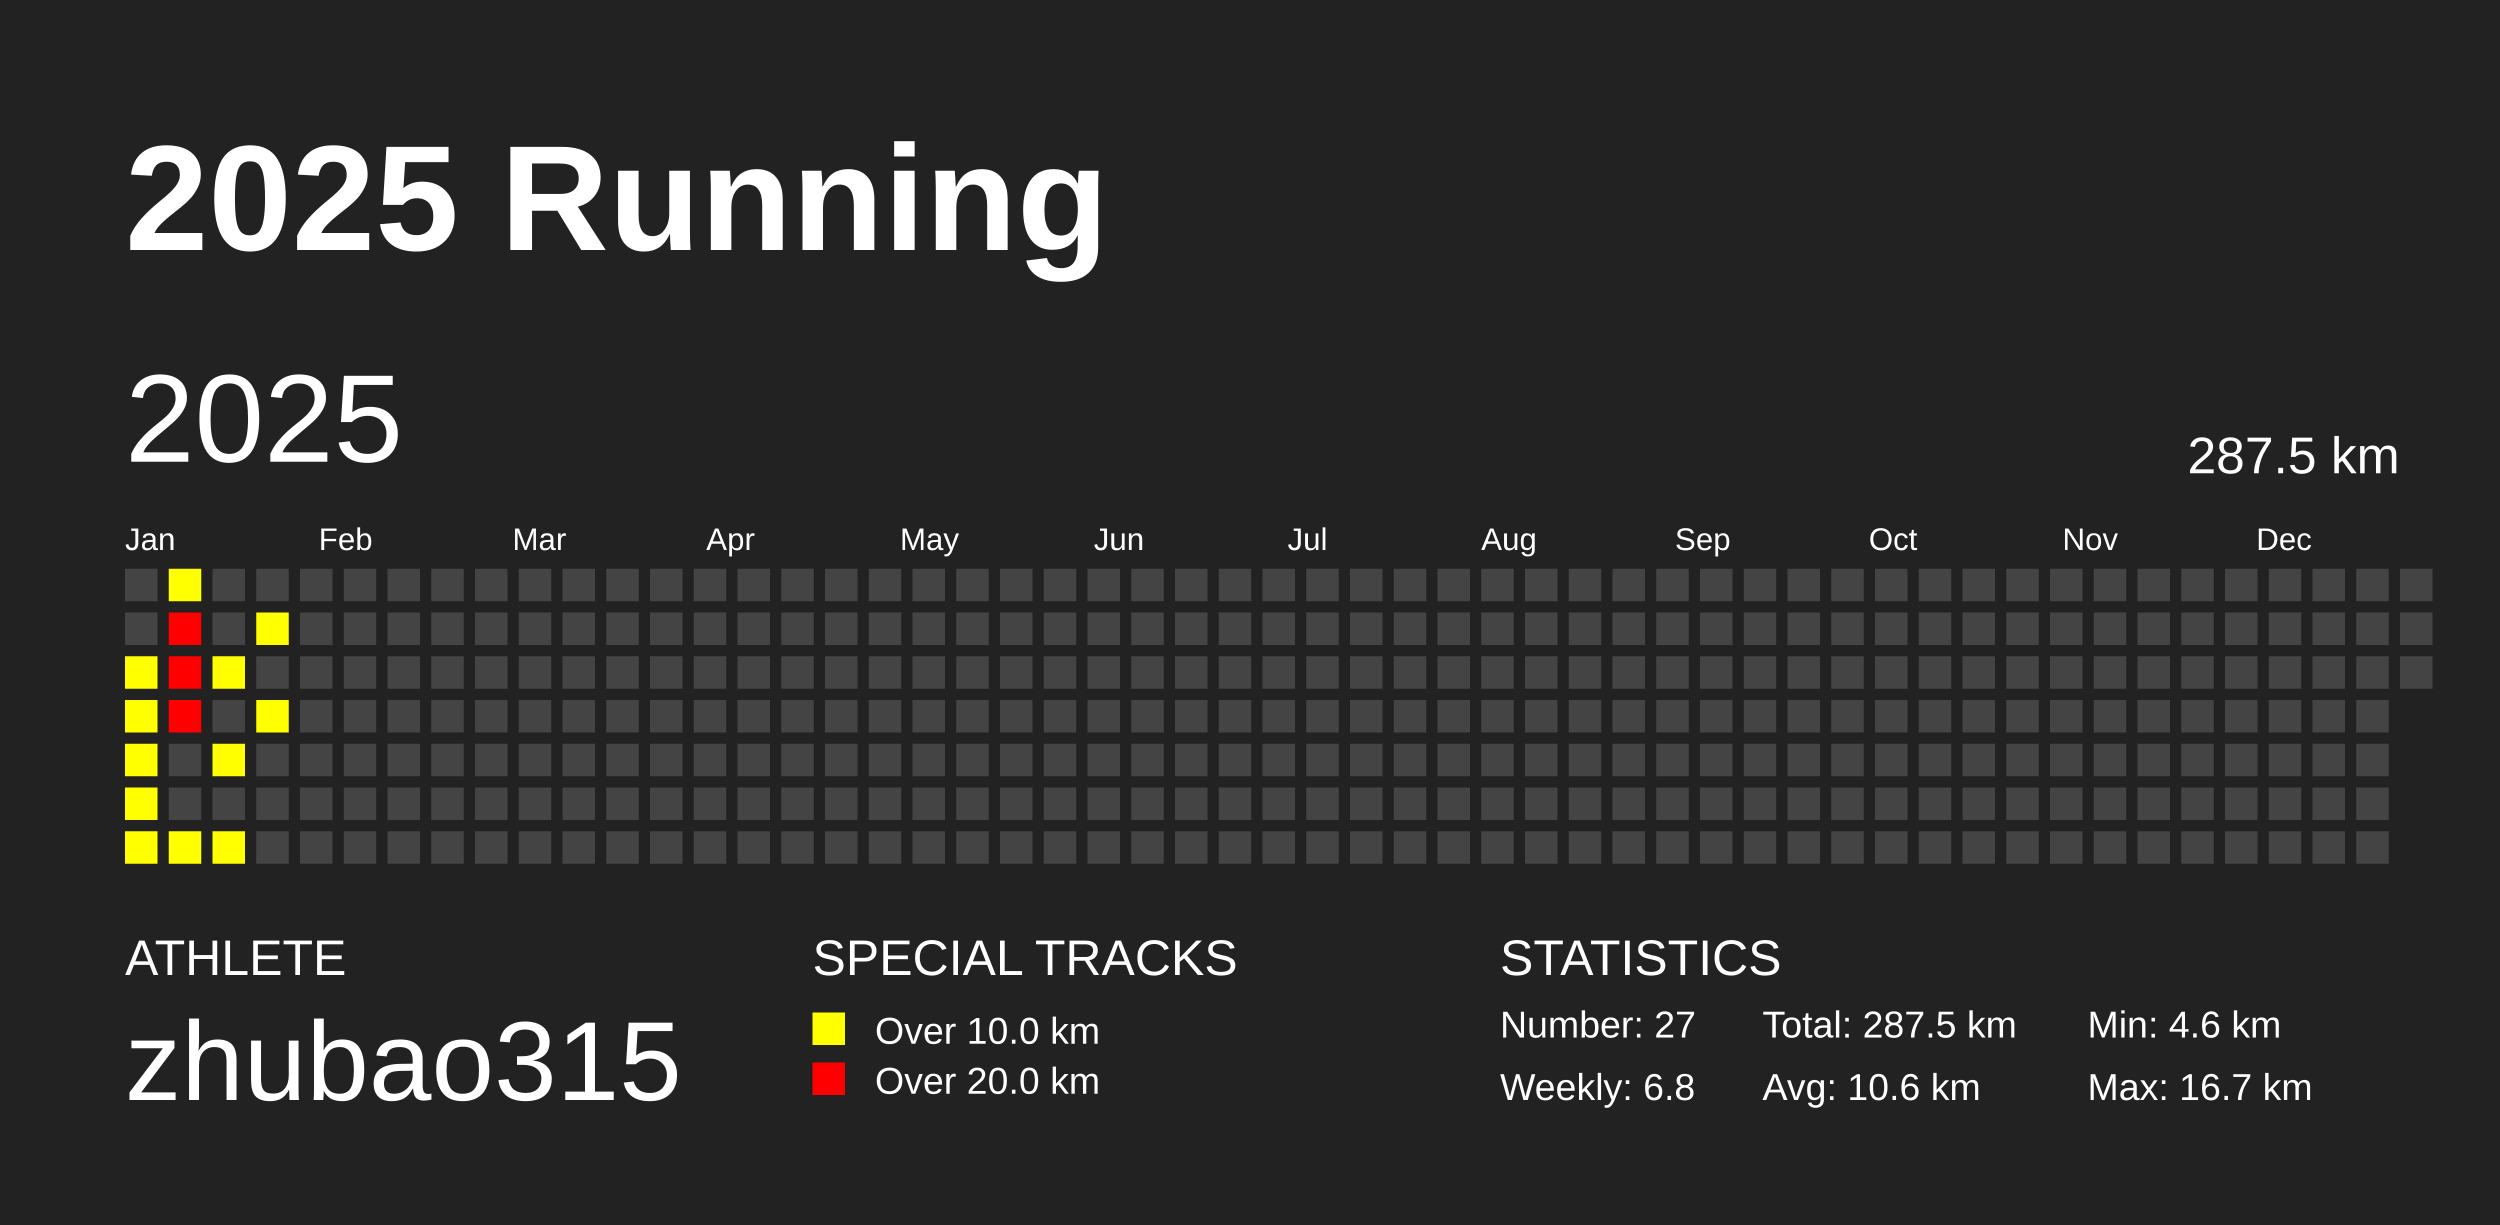
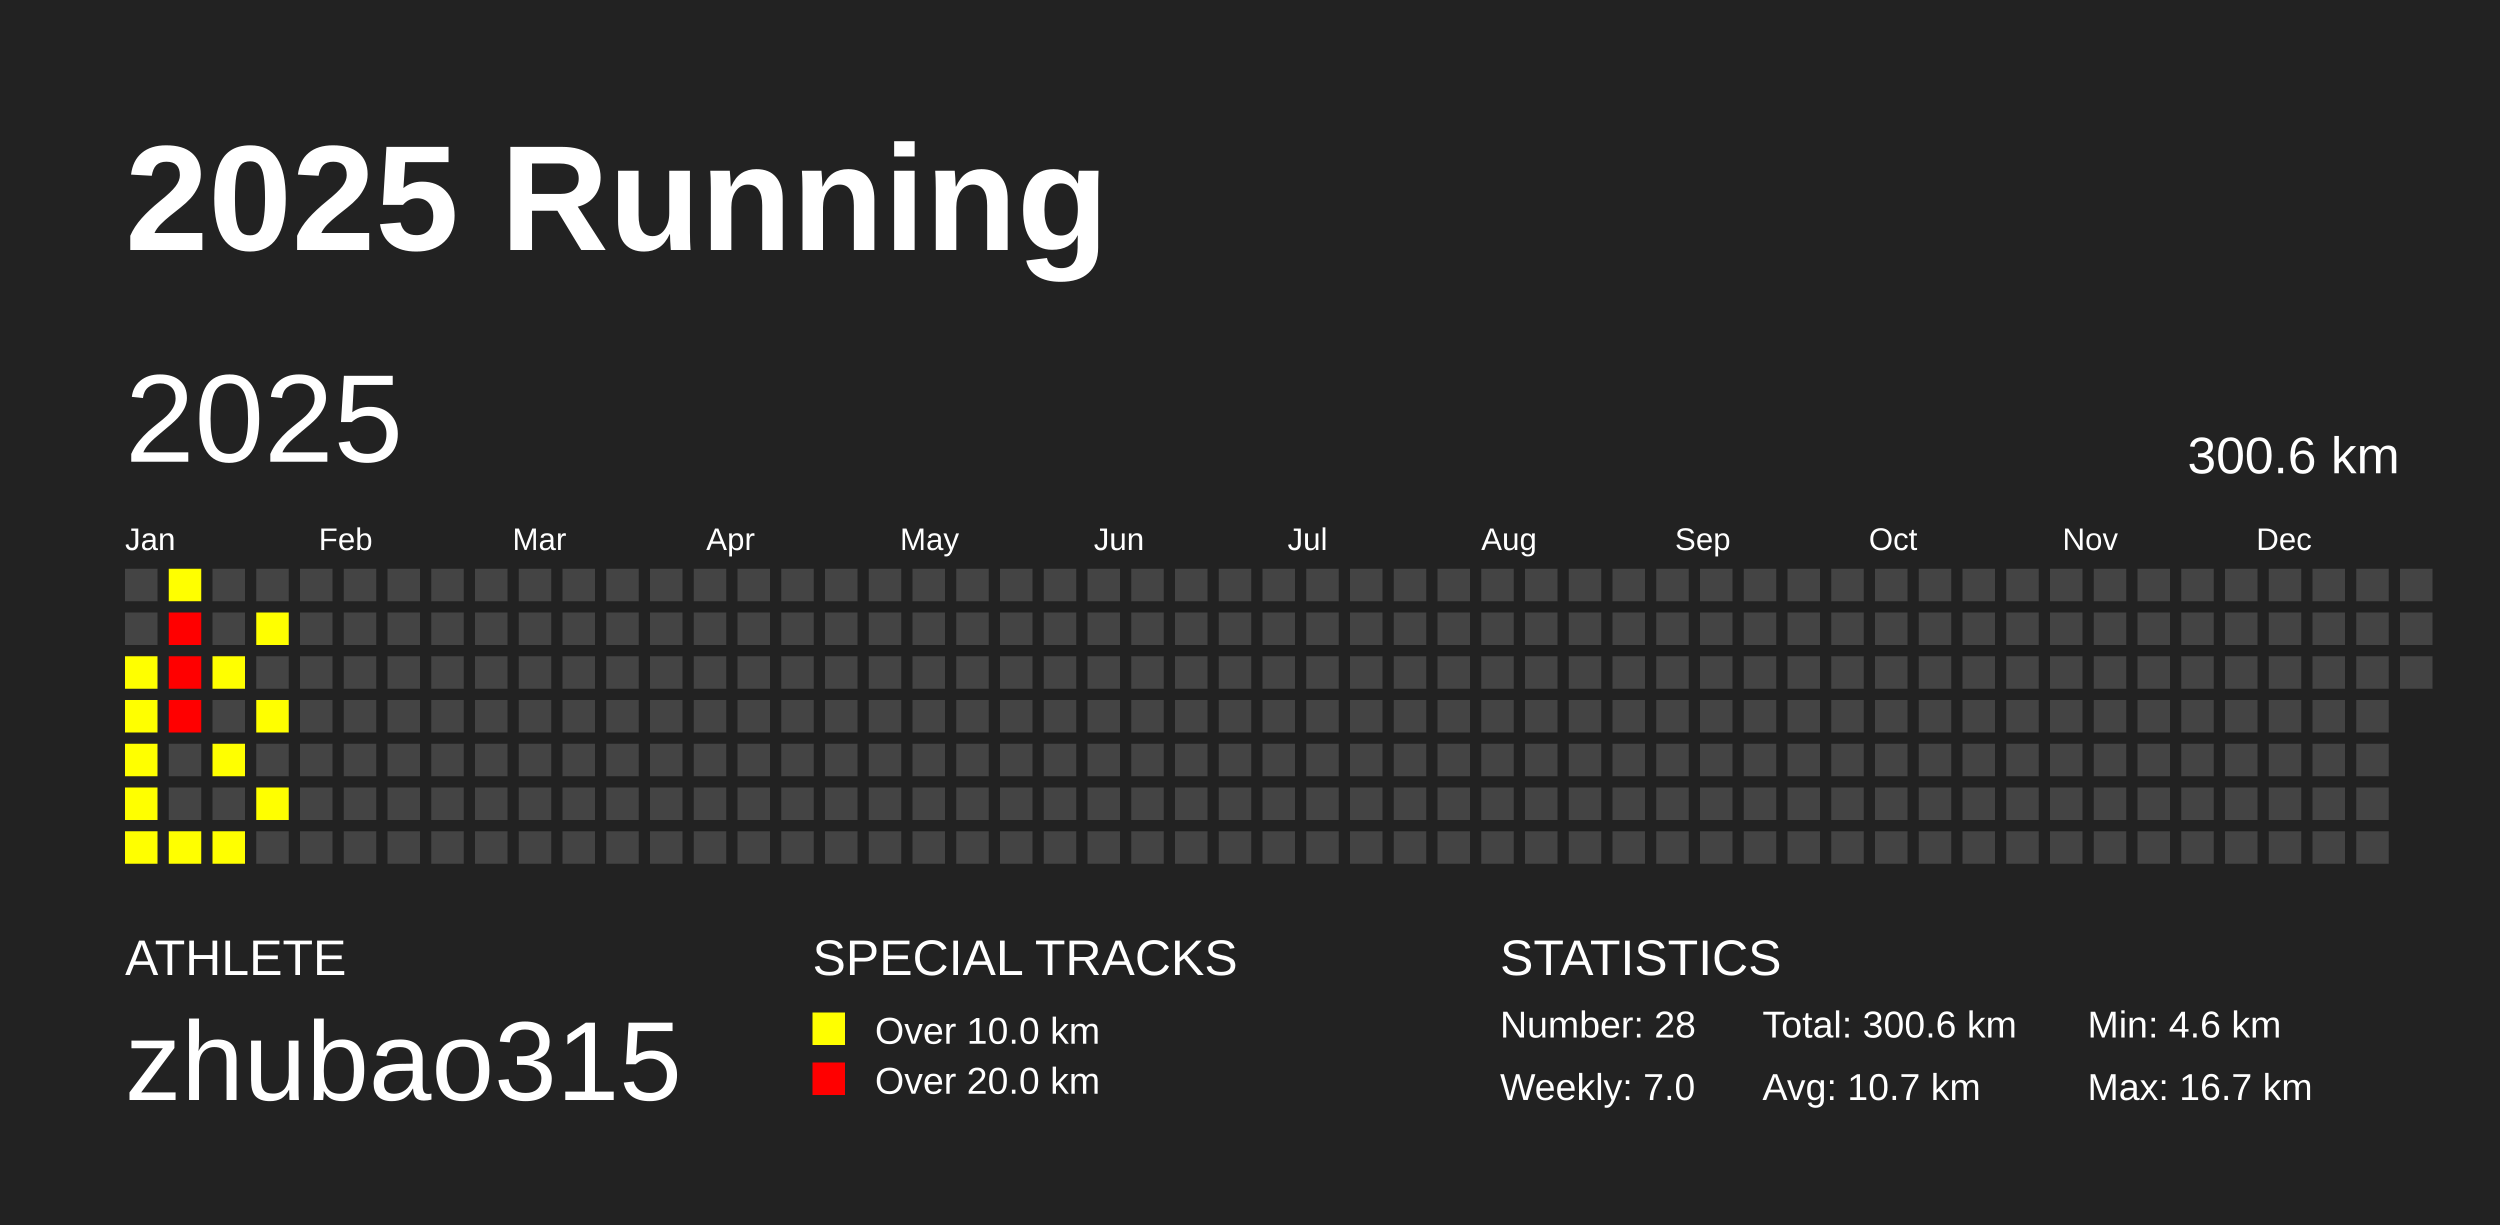
<svg xmlns="http://www.w3.org/2000/svg" baseProfile="full" height="98mm" version="1.1" viewBox="0,0,200,98" width="200mm">
  <defs />
  <rect fill="#222222" height="98" width="200" x="0" y="0" />
  <text fill="#FFFFFF" style="font-size:12px; font-family:Arial; font-weight:bold;" x="10" y="20">2025 Running</text>
  <text fill="#FFFFFF" style="font-size:4px; font-family:Arial" x="10" y="78">ATHLETE</text>
  <text fill="#FFFFFF" style="font-size:9px; font-family:Arial" x="10" y="88">zhubao315</text>
  <text fill="#FFFFFF" style="font-size:4px; font-family:Arial" x="65" y="78">SPECIAL TRACKS</text>
  <rect fill="yellow" height="2.6" width="2.6" x="65" y="81" />
  <text fill="#FFFFFF" style="font-size:3px; font-family:Arial" x="70" y="83.5">Over 10.0 km</text>
  <rect fill="red" height="2.6" width="2.6" x="65" y="85" />
  <text fill="#FFFFFF" style="font-size:3px; font-family:Arial" x="70" y="87.5">Over 20.0 km</text>
  <text fill="#FFFFFF" style="font-size:4px; font-family:Arial" x="120" y="78">STATISTICS</text>
-   <text fill="#FFFFFF" style="font-size:3px; font-family:Arial" x="120" y="83">Number: 27</text>
-   <text fill="#FFFFFF" style="font-size:3px; font-family:Arial" x="120" y="88">Weekly: 6.8</text>
-   <text fill="#FFFFFF" style="font-size:3px; font-family:Arial" x="141" y="83">Total: 287.5 km</text>
-   <text fill="#FFFFFF" style="font-size:3px; font-family:Arial" x="141" y="88">Avg: 10.6 km</text>
+   <text fill="#FFFFFF" style="font-size:3px; font-family:Arial" x="120" y="83">Number: 28</text>
+   <text fill="#FFFFFF" style="font-size:3px; font-family:Arial" x="120" y="88">Weekly: 7.0</text>
+   <text fill="#FFFFFF" style="font-size:3px; font-family:Arial" x="141" y="83">Total: 300.6 km</text>
+   <text fill="#FFFFFF" style="font-size:3px; font-family:Arial" x="141" y="88">Avg: 10.7 km</text>
  <text fill="#FFFFFF" style="font-size:3px; font-family:Arial" x="167" y="83">Min: 4.6 km</text>
  <text fill="#FFFFFF" style="font-size:3px; font-family:Arial" x="167" y="88">Max: 16.7 km</text>
  <text dominant-baseline="hanging" fill="#FFFFFF" style="font-size:10.0px; font-family:Arial;" x="10" y="30">2025</text>
-   <text dominant-baseline="hanging" fill="#FFFFFF" style="font-size:4.125px; font-family:Arial;" x="175" y="35">287.5 km</text>
+   <text dominant-baseline="hanging" fill="#FFFFFF" style="font-size:4.125px; font-family:Arial;" x="175" y="35">300.6 km</text>
  <text fill="#FFFFFF" style="font-size:2.5px; font-family:Arial" x="10.0" y="44">Jan</text>
  <text fill="#FFFFFF" style="font-size:2.5px; font-family:Arial" x="25.5" y="44">Feb</text>
  <text fill="#FFFFFF" style="font-size:2.5px; font-family:Arial" x="41.0" y="44">Mar</text>
  <text fill="#FFFFFF" style="font-size:2.5px; font-family:Arial" x="56.5" y="44">Apr</text>
  <text fill="#FFFFFF" style="font-size:2.5px; font-family:Arial" x="72.0" y="44">May</text>
  <text fill="#FFFFFF" style="font-size:2.5px; font-family:Arial" x="87.5" y="44">Jun</text>
  <text fill="#FFFFFF" style="font-size:2.5px; font-family:Arial" x="103.0" y="44">Jul</text>
  <text fill="#FFFFFF" style="font-size:2.5px; font-family:Arial" x="118.5" y="44">Aug</text>
  <text fill="#FFFFFF" style="font-size:2.5px; font-family:Arial" x="134.0" y="44">Sep</text>
  <text fill="#FFFFFF" style="font-size:2.5px; font-family:Arial" x="149.5" y="44">Oct</text>
  <text fill="#FFFFFF" style="font-size:2.5px; font-family:Arial" x="165.0" y="44">Nov</text>
  <text fill="#FFFFFF" style="font-size:2.5px; font-family:Arial" x="180.5" y="44">Dec</text>
  <rect fill="#444444" height="2.6" width="2.6" x="10.0" y="45.5" />
  <rect fill="#444444" height="2.6" width="2.6" x="10.0" y="49.0" />
  <rect fill="yellow" height="2.6" width="2.6" x="10.0" y="52.5" />
  <rect fill="yellow" height="2.6" width="2.6" x="10.0" y="56.0" />
  <rect fill="yellow" height="2.6" width="2.6" x="10.0" y="59.5" />
  <rect fill="yellow" height="2.6" width="2.6" x="10.0" y="63.0" />
  <rect fill="yellow" height="2.6" width="2.6" x="10.0" y="66.5" />
  <rect fill="yellow" height="2.6" width="2.6" x="13.5" y="45.5" />
  <rect fill="red" height="2.6" width="2.6" x="13.5" y="49.0" />
  <rect fill="red" height="2.6" width="2.6" x="13.5" y="52.5" />
  <rect fill="red" height="2.6" width="2.6" x="13.5" y="56.0" />
  <rect fill="#444444" height="2.6" width="2.6" x="13.5" y="59.5" />
  <rect fill="#444444" height="2.6" width="2.6" x="13.5" y="63.0" />
  <rect fill="yellow" height="2.6" width="2.6" x="13.5" y="66.5" />
  <rect fill="#444444" height="2.6" width="2.6" x="17.0" y="45.5" />
  <rect fill="#444444" height="2.6" width="2.6" x="17.0" y="49.0" />
  <rect fill="yellow" height="2.6" width="2.6" x="17.0" y="52.5" />
  <rect fill="#444444" height="2.6" width="2.6" x="17.0" y="56.0" />
  <rect fill="yellow" height="2.6" width="2.6" x="17.0" y="59.5" />
  <rect fill="#444444" height="2.6" width="2.6" x="17.0" y="63.0" />
  <rect fill="yellow" height="2.6" width="2.6" x="17.0" y="66.5" />
  <rect fill="#444444" height="2.6" width="2.6" x="20.5" y="45.5" />
  <rect fill="yellow" height="2.6" width="2.6" x="20.5" y="49.0" />
  <rect fill="#444444" height="2.6" width="2.6" x="20.5" y="52.5" />
  <rect fill="yellow" height="2.6" width="2.6" x="20.5" y="56.0" />
  <rect fill="#444444" height="2.6" width="2.6" x="20.5" y="59.5" />
-   <rect fill="#444444" height="2.6" width="2.6" x="20.5" y="63.0" />
+   <rect fill="yellow" height="2.6" width="2.6" x="20.5" y="63.0" />
  <rect fill="#444444" height="2.6" width="2.6" x="20.5" y="66.5" />
  <rect fill="#444444" height="2.6" width="2.6" x="24.0" y="45.5" />
  <rect fill="#444444" height="2.6" width="2.6" x="24.0" y="49.0" />
  <rect fill="#444444" height="2.6" width="2.6" x="24.0" y="52.5" />
  <rect fill="#444444" height="2.6" width="2.6" x="24.0" y="56.0" />
  <rect fill="#444444" height="2.6" width="2.6" x="24.0" y="59.5" />
  <rect fill="#444444" height="2.6" width="2.6" x="24.0" y="63.0" />
  <rect fill="#444444" height="2.6" width="2.6" x="24.0" y="66.5" />
  <rect fill="#444444" height="2.6" width="2.6" x="27.5" y="45.5" />
  <rect fill="#444444" height="2.6" width="2.6" x="27.5" y="49.0" />
  <rect fill="#444444" height="2.6" width="2.6" x="27.5" y="52.5" />
  <rect fill="#444444" height="2.6" width="2.6" x="27.5" y="56.0" />
  <rect fill="#444444" height="2.6" width="2.6" x="27.5" y="59.5" />
  <rect fill="#444444" height="2.6" width="2.6" x="27.5" y="63.0" />
  <rect fill="#444444" height="2.6" width="2.6" x="27.5" y="66.5" />
  <rect fill="#444444" height="2.6" width="2.6" x="31.0" y="45.5" />
  <rect fill="#444444" height="2.6" width="2.6" x="31.0" y="49.0" />
  <rect fill="#444444" height="2.6" width="2.6" x="31.0" y="52.5" />
  <rect fill="#444444" height="2.6" width="2.6" x="31.0" y="56.0" />
  <rect fill="#444444" height="2.6" width="2.6" x="31.0" y="59.5" />
  <rect fill="#444444" height="2.6" width="2.6" x="31.0" y="63.0" />
  <rect fill="#444444" height="2.6" width="2.6" x="31.0" y="66.5" />
  <rect fill="#444444" height="2.6" width="2.6" x="34.5" y="45.5" />
  <rect fill="#444444" height="2.6" width="2.6" x="34.5" y="49.0" />
  <rect fill="#444444" height="2.6" width="2.6" x="34.5" y="52.5" />
  <rect fill="#444444" height="2.6" width="2.6" x="34.5" y="56.0" />
  <rect fill="#444444" height="2.6" width="2.6" x="34.5" y="59.5" />
  <rect fill="#444444" height="2.6" width="2.6" x="34.5" y="63.0" />
  <rect fill="#444444" height="2.6" width="2.6" x="34.5" y="66.5" />
  <rect fill="#444444" height="2.6" width="2.6" x="38.0" y="45.5" />
  <rect fill="#444444" height="2.6" width="2.6" x="38.0" y="49.0" />
  <rect fill="#444444" height="2.6" width="2.6" x="38.0" y="52.5" />
  <rect fill="#444444" height="2.6" width="2.6" x="38.0" y="56.0" />
  <rect fill="#444444" height="2.6" width="2.6" x="38.0" y="59.5" />
  <rect fill="#444444" height="2.6" width="2.6" x="38.0" y="63.0" />
  <rect fill="#444444" height="2.6" width="2.6" x="38.0" y="66.5" />
  <rect fill="#444444" height="2.6" width="2.6" x="41.5" y="45.5" />
  <rect fill="#444444" height="2.6" width="2.6" x="41.5" y="49.0" />
  <rect fill="#444444" height="2.6" width="2.6" x="41.5" y="52.5" />
  <rect fill="#444444" height="2.6" width="2.6" x="41.5" y="56.0" />
  <rect fill="#444444" height="2.6" width="2.6" x="41.5" y="59.5" />
  <rect fill="#444444" height="2.6" width="2.6" x="41.5" y="63.0" />
  <rect fill="#444444" height="2.6" width="2.6" x="41.5" y="66.5" />
  <rect fill="#444444" height="2.6" width="2.6" x="45.0" y="45.5" />
  <rect fill="#444444" height="2.6" width="2.6" x="45.0" y="49.0" />
  <rect fill="#444444" height="2.6" width="2.6" x="45.0" y="52.5" />
  <rect fill="#444444" height="2.6" width="2.6" x="45.0" y="56.0" />
  <rect fill="#444444" height="2.6" width="2.6" x="45.0" y="59.5" />
  <rect fill="#444444" height="2.6" width="2.6" x="45.0" y="63.0" />
  <rect fill="#444444" height="2.6" width="2.6" x="45.0" y="66.5" />
  <rect fill="#444444" height="2.6" width="2.6" x="48.5" y="45.5" />
  <rect fill="#444444" height="2.6" width="2.6" x="48.5" y="49.0" />
  <rect fill="#444444" height="2.6" width="2.6" x="48.5" y="52.5" />
  <rect fill="#444444" height="2.6" width="2.6" x="48.5" y="56.0" />
  <rect fill="#444444" height="2.6" width="2.6" x="48.5" y="59.5" />
  <rect fill="#444444" height="2.6" width="2.6" x="48.5" y="63.0" />
  <rect fill="#444444" height="2.6" width="2.6" x="48.5" y="66.5" />
  <rect fill="#444444" height="2.6" width="2.6" x="52.0" y="45.5" />
  <rect fill="#444444" height="2.6" width="2.6" x="52.0" y="49.0" />
  <rect fill="#444444" height="2.6" width="2.6" x="52.0" y="52.5" />
  <rect fill="#444444" height="2.6" width="2.6" x="52.0" y="56.0" />
  <rect fill="#444444" height="2.6" width="2.6" x="52.0" y="59.5" />
  <rect fill="#444444" height="2.6" width="2.6" x="52.0" y="63.0" />
  <rect fill="#444444" height="2.6" width="2.6" x="52.0" y="66.5" />
  <rect fill="#444444" height="2.6" width="2.6" x="55.5" y="45.5" />
  <rect fill="#444444" height="2.6" width="2.6" x="55.5" y="49.0" />
  <rect fill="#444444" height="2.6" width="2.6" x="55.5" y="52.5" />
  <rect fill="#444444" height="2.6" width="2.6" x="55.5" y="56.0" />
  <rect fill="#444444" height="2.6" width="2.6" x="55.5" y="59.5" />
  <rect fill="#444444" height="2.6" width="2.6" x="55.5" y="63.0" />
  <rect fill="#444444" height="2.6" width="2.6" x="55.5" y="66.5" />
  <rect fill="#444444" height="2.6" width="2.6" x="59.0" y="45.5" />
  <rect fill="#444444" height="2.6" width="2.6" x="59.0" y="49.0" />
  <rect fill="#444444" height="2.6" width="2.6" x="59.0" y="52.5" />
  <rect fill="#444444" height="2.6" width="2.6" x="59.0" y="56.0" />
  <rect fill="#444444" height="2.6" width="2.6" x="59.0" y="59.5" />
  <rect fill="#444444" height="2.6" width="2.6" x="59.0" y="63.0" />
  <rect fill="#444444" height="2.6" width="2.6" x="59.0" y="66.5" />
  <rect fill="#444444" height="2.6" width="2.6" x="62.5" y="45.5" />
  <rect fill="#444444" height="2.6" width="2.6" x="62.5" y="49.0" />
  <rect fill="#444444" height="2.6" width="2.6" x="62.5" y="52.5" />
  <rect fill="#444444" height="2.6" width="2.6" x="62.5" y="56.0" />
  <rect fill="#444444" height="2.6" width="2.6" x="62.5" y="59.5" />
  <rect fill="#444444" height="2.6" width="2.6" x="62.5" y="63.0" />
  <rect fill="#444444" height="2.6" width="2.6" x="62.5" y="66.5" />
  <rect fill="#444444" height="2.6" width="2.6" x="66.0" y="45.5" />
  <rect fill="#444444" height="2.6" width="2.6" x="66.0" y="49.0" />
  <rect fill="#444444" height="2.6" width="2.6" x="66.0" y="52.5" />
  <rect fill="#444444" height="2.6" width="2.6" x="66.0" y="56.0" />
  <rect fill="#444444" height="2.6" width="2.6" x="66.0" y="59.5" />
  <rect fill="#444444" height="2.6" width="2.6" x="66.0" y="63.0" />
  <rect fill="#444444" height="2.6" width="2.6" x="66.0" y="66.5" />
  <rect fill="#444444" height="2.6" width="2.6" x="69.5" y="45.5" />
  <rect fill="#444444" height="2.6" width="2.6" x="69.5" y="49.0" />
  <rect fill="#444444" height="2.6" width="2.6" x="69.5" y="52.5" />
  <rect fill="#444444" height="2.6" width="2.6" x="69.5" y="56.0" />
  <rect fill="#444444" height="2.6" width="2.6" x="69.5" y="59.5" />
  <rect fill="#444444" height="2.6" width="2.6" x="69.5" y="63.0" />
  <rect fill="#444444" height="2.6" width="2.6" x="69.5" y="66.5" />
  <rect fill="#444444" height="2.6" width="2.6" x="73.0" y="45.5" />
  <rect fill="#444444" height="2.6" width="2.6" x="73.0" y="49.0" />
  <rect fill="#444444" height="2.6" width="2.6" x="73.0" y="52.5" />
  <rect fill="#444444" height="2.6" width="2.6" x="73.0" y="56.0" />
  <rect fill="#444444" height="2.6" width="2.6" x="73.0" y="59.5" />
  <rect fill="#444444" height="2.6" width="2.6" x="73.0" y="63.0" />
  <rect fill="#444444" height="2.6" width="2.6" x="73.0" y="66.5" />
  <rect fill="#444444" height="2.6" width="2.6" x="76.5" y="45.5" />
  <rect fill="#444444" height="2.6" width="2.6" x="76.5" y="49.0" />
  <rect fill="#444444" height="2.6" width="2.6" x="76.5" y="52.5" />
  <rect fill="#444444" height="2.6" width="2.6" x="76.5" y="56.0" />
  <rect fill="#444444" height="2.6" width="2.6" x="76.5" y="59.5" />
  <rect fill="#444444" height="2.6" width="2.6" x="76.5" y="63.0" />
  <rect fill="#444444" height="2.6" width="2.6" x="76.5" y="66.5" />
  <rect fill="#444444" height="2.6" width="2.6" x="80.0" y="45.5" />
  <rect fill="#444444" height="2.6" width="2.6" x="80.0" y="49.0" />
  <rect fill="#444444" height="2.6" width="2.6" x="80.0" y="52.5" />
  <rect fill="#444444" height="2.6" width="2.6" x="80.0" y="56.0" />
  <rect fill="#444444" height="2.6" width="2.6" x="80.0" y="59.5" />
  <rect fill="#444444" height="2.6" width="2.6" x="80.0" y="63.0" />
  <rect fill="#444444" height="2.6" width="2.6" x="80.0" y="66.5" />
  <rect fill="#444444" height="2.6" width="2.6" x="83.5" y="45.5" />
  <rect fill="#444444" height="2.6" width="2.6" x="83.5" y="49.0" />
  <rect fill="#444444" height="2.6" width="2.6" x="83.5" y="52.5" />
  <rect fill="#444444" height="2.6" width="2.6" x="83.5" y="56.0" />
  <rect fill="#444444" height="2.6" width="2.6" x="83.5" y="59.5" />
  <rect fill="#444444" height="2.6" width="2.6" x="83.5" y="63.0" />
  <rect fill="#444444" height="2.6" width="2.6" x="83.5" y="66.5" />
  <rect fill="#444444" height="2.6" width="2.6" x="87.0" y="45.5" />
  <rect fill="#444444" height="2.6" width="2.6" x="87.0" y="49.0" />
  <rect fill="#444444" height="2.6" width="2.6" x="87.0" y="52.5" />
  <rect fill="#444444" height="2.6" width="2.6" x="87.0" y="56.0" />
  <rect fill="#444444" height="2.6" width="2.6" x="87.0" y="59.5" />
  <rect fill="#444444" height="2.6" width="2.6" x="87.0" y="63.0" />
  <rect fill="#444444" height="2.6" width="2.6" x="87.0" y="66.5" />
  <rect fill="#444444" height="2.6" width="2.6" x="90.5" y="45.5" />
  <rect fill="#444444" height="2.6" width="2.6" x="90.5" y="49.0" />
  <rect fill="#444444" height="2.6" width="2.6" x="90.5" y="52.5" />
  <rect fill="#444444" height="2.6" width="2.6" x="90.5" y="56.0" />
  <rect fill="#444444" height="2.6" width="2.6" x="90.5" y="59.5" />
  <rect fill="#444444" height="2.6" width="2.6" x="90.5" y="63.0" />
  <rect fill="#444444" height="2.6" width="2.6" x="90.5" y="66.5" />
  <rect fill="#444444" height="2.6" width="2.6" x="94.0" y="45.5" />
  <rect fill="#444444" height="2.6" width="2.6" x="94.0" y="49.0" />
  <rect fill="#444444" height="2.6" width="2.6" x="94.0" y="52.5" />
  <rect fill="#444444" height="2.6" width="2.6" x="94.0" y="56.0" />
  <rect fill="#444444" height="2.6" width="2.6" x="94.0" y="59.5" />
  <rect fill="#444444" height="2.6" width="2.6" x="94.0" y="63.0" />
  <rect fill="#444444" height="2.6" width="2.6" x="94.0" y="66.5" />
  <rect fill="#444444" height="2.6" width="2.6" x="97.5" y="45.5" />
  <rect fill="#444444" height="2.6" width="2.6" x="97.5" y="49.0" />
  <rect fill="#444444" height="2.6" width="2.6" x="97.5" y="52.5" />
  <rect fill="#444444" height="2.6" width="2.6" x="97.5" y="56.0" />
  <rect fill="#444444" height="2.6" width="2.6" x="97.5" y="59.5" />
  <rect fill="#444444" height="2.6" width="2.6" x="97.5" y="63.0" />
  <rect fill="#444444" height="2.6" width="2.6" x="97.5" y="66.5" />
  <rect fill="#444444" height="2.6" width="2.6" x="101.0" y="45.5" />
  <rect fill="#444444" height="2.6" width="2.6" x="101.0" y="49.0" />
  <rect fill="#444444" height="2.6" width="2.6" x="101.0" y="52.5" />
  <rect fill="#444444" height="2.6" width="2.6" x="101.0" y="56.0" />
  <rect fill="#444444" height="2.6" width="2.6" x="101.0" y="59.5" />
  <rect fill="#444444" height="2.6" width="2.6" x="101.0" y="63.0" />
  <rect fill="#444444" height="2.6" width="2.6" x="101.0" y="66.5" />
  <rect fill="#444444" height="2.6" width="2.6" x="104.5" y="45.5" />
  <rect fill="#444444" height="2.6" width="2.6" x="104.5" y="49.0" />
  <rect fill="#444444" height="2.6" width="2.6" x="104.5" y="52.5" />
  <rect fill="#444444" height="2.6" width="2.6" x="104.5" y="56.0" />
  <rect fill="#444444" height="2.6" width="2.6" x="104.5" y="59.5" />
  <rect fill="#444444" height="2.6" width="2.6" x="104.5" y="63.0" />
  <rect fill="#444444" height="2.6" width="2.6" x="104.5" y="66.5" />
  <rect fill="#444444" height="2.6" width="2.6" x="108.0" y="45.5" />
  <rect fill="#444444" height="2.6" width="2.6" x="108.0" y="49.0" />
  <rect fill="#444444" height="2.6" width="2.6" x="108.0" y="52.5" />
  <rect fill="#444444" height="2.6" width="2.6" x="108.0" y="56.0" />
  <rect fill="#444444" height="2.6" width="2.6" x="108.0" y="59.5" />
  <rect fill="#444444" height="2.6" width="2.6" x="108.0" y="63.0" />
  <rect fill="#444444" height="2.6" width="2.6" x="108.0" y="66.5" />
  <rect fill="#444444" height="2.6" width="2.6" x="111.5" y="45.5" />
  <rect fill="#444444" height="2.6" width="2.6" x="111.5" y="49.0" />
  <rect fill="#444444" height="2.6" width="2.6" x="111.5" y="52.5" />
  <rect fill="#444444" height="2.6" width="2.6" x="111.5" y="56.0" />
  <rect fill="#444444" height="2.6" width="2.6" x="111.5" y="59.5" />
  <rect fill="#444444" height="2.6" width="2.6" x="111.5" y="63.0" />
  <rect fill="#444444" height="2.6" width="2.6" x="111.5" y="66.5" />
  <rect fill="#444444" height="2.6" width="2.6" x="115.0" y="45.5" />
  <rect fill="#444444" height="2.6" width="2.6" x="115.0" y="49.0" />
  <rect fill="#444444" height="2.6" width="2.6" x="115.0" y="52.5" />
  <rect fill="#444444" height="2.6" width="2.6" x="115.0" y="56.0" />
  <rect fill="#444444" height="2.6" width="2.6" x="115.0" y="59.5" />
  <rect fill="#444444" height="2.6" width="2.6" x="115.0" y="63.0" />
  <rect fill="#444444" height="2.6" width="2.6" x="115.0" y="66.5" />
  <rect fill="#444444" height="2.6" width="2.6" x="118.5" y="45.5" />
  <rect fill="#444444" height="2.6" width="2.6" x="118.5" y="49.0" />
  <rect fill="#444444" height="2.6" width="2.6" x="118.5" y="52.5" />
  <rect fill="#444444" height="2.6" width="2.6" x="118.5" y="56.0" />
  <rect fill="#444444" height="2.6" width="2.6" x="118.5" y="59.5" />
  <rect fill="#444444" height="2.6" width="2.6" x="118.5" y="63.0" />
  <rect fill="#444444" height="2.6" width="2.6" x="118.5" y="66.5" />
  <rect fill="#444444" height="2.6" width="2.6" x="122.0" y="45.5" />
  <rect fill="#444444" height="2.6" width="2.6" x="122.0" y="49.0" />
  <rect fill="#444444" height="2.6" width="2.6" x="122.0" y="52.5" />
  <rect fill="#444444" height="2.6" width="2.6" x="122.0" y="56.0" />
  <rect fill="#444444" height="2.6" width="2.6" x="122.0" y="59.5" />
  <rect fill="#444444" height="2.6" width="2.6" x="122.0" y="63.0" />
  <rect fill="#444444" height="2.6" width="2.6" x="122.0" y="66.5" />
  <rect fill="#444444" height="2.6" width="2.6" x="125.5" y="45.5" />
  <rect fill="#444444" height="2.6" width="2.6" x="125.5" y="49.0" />
  <rect fill="#444444" height="2.6" width="2.6" x="125.5" y="52.5" />
  <rect fill="#444444" height="2.6" width="2.6" x="125.5" y="56.0" />
  <rect fill="#444444" height="2.6" width="2.6" x="125.5" y="59.5" />
  <rect fill="#444444" height="2.6" width="2.6" x="125.5" y="63.0" />
  <rect fill="#444444" height="2.6" width="2.6" x="125.5" y="66.5" />
  <rect fill="#444444" height="2.6" width="2.6" x="129.0" y="45.5" />
  <rect fill="#444444" height="2.6" width="2.6" x="129.0" y="49.0" />
  <rect fill="#444444" height="2.6" width="2.6" x="129.0" y="52.5" />
  <rect fill="#444444" height="2.6" width="2.6" x="129.0" y="56.0" />
  <rect fill="#444444" height="2.6" width="2.6" x="129.0" y="59.5" />
  <rect fill="#444444" height="2.6" width="2.6" x="129.0" y="63.0" />
  <rect fill="#444444" height="2.6" width="2.6" x="129.0" y="66.5" />
  <rect fill="#444444" height="2.6" width="2.6" x="132.5" y="45.5" />
  <rect fill="#444444" height="2.6" width="2.6" x="132.5" y="49.0" />
  <rect fill="#444444" height="2.6" width="2.6" x="132.5" y="52.5" />
  <rect fill="#444444" height="2.6" width="2.6" x="132.5" y="56.0" />
  <rect fill="#444444" height="2.6" width="2.6" x="132.5" y="59.5" />
  <rect fill="#444444" height="2.6" width="2.6" x="132.5" y="63.0" />
  <rect fill="#444444" height="2.6" width="2.6" x="132.5" y="66.5" />
  <rect fill="#444444" height="2.6" width="2.6" x="136.0" y="45.5" />
  <rect fill="#444444" height="2.6" width="2.6" x="136.0" y="49.0" />
  <rect fill="#444444" height="2.6" width="2.6" x="136.0" y="52.5" />
  <rect fill="#444444" height="2.6" width="2.6" x="136.0" y="56.0" />
  <rect fill="#444444" height="2.6" width="2.6" x="136.0" y="59.5" />
  <rect fill="#444444" height="2.6" width="2.6" x="136.0" y="63.0" />
  <rect fill="#444444" height="2.6" width="2.6" x="136.0" y="66.5" />
  <rect fill="#444444" height="2.6" width="2.6" x="139.5" y="45.5" />
  <rect fill="#444444" height="2.6" width="2.6" x="139.5" y="49.0" />
  <rect fill="#444444" height="2.6" width="2.6" x="139.5" y="52.5" />
  <rect fill="#444444" height="2.6" width="2.6" x="139.5" y="56.0" />
  <rect fill="#444444" height="2.6" width="2.6" x="139.5" y="59.5" />
  <rect fill="#444444" height="2.6" width="2.6" x="139.5" y="63.0" />
  <rect fill="#444444" height="2.6" width="2.6" x="139.5" y="66.5" />
  <rect fill="#444444" height="2.6" width="2.6" x="143.0" y="45.5" />
  <rect fill="#444444" height="2.6" width="2.6" x="143.0" y="49.0" />
  <rect fill="#444444" height="2.6" width="2.6" x="143.0" y="52.5" />
  <rect fill="#444444" height="2.6" width="2.6" x="143.0" y="56.0" />
  <rect fill="#444444" height="2.6" width="2.6" x="143.0" y="59.5" />
  <rect fill="#444444" height="2.6" width="2.6" x="143.0" y="63.0" />
  <rect fill="#444444" height="2.6" width="2.6" x="143.0" y="66.5" />
  <rect fill="#444444" height="2.6" width="2.6" x="146.5" y="45.5" />
  <rect fill="#444444" height="2.6" width="2.6" x="146.5" y="49.0" />
  <rect fill="#444444" height="2.6" width="2.6" x="146.5" y="52.5" />
  <rect fill="#444444" height="2.6" width="2.6" x="146.5" y="56.0" />
  <rect fill="#444444" height="2.6" width="2.6" x="146.5" y="59.5" />
  <rect fill="#444444" height="2.6" width="2.6" x="146.5" y="63.0" />
  <rect fill="#444444" height="2.6" width="2.6" x="146.5" y="66.5" />
  <rect fill="#444444" height="2.6" width="2.6" x="150.0" y="45.5" />
  <rect fill="#444444" height="2.6" width="2.6" x="150.0" y="49.0" />
  <rect fill="#444444" height="2.6" width="2.6" x="150.0" y="52.5" />
  <rect fill="#444444" height="2.6" width="2.6" x="150.0" y="56.0" />
  <rect fill="#444444" height="2.6" width="2.6" x="150.0" y="59.5" />
  <rect fill="#444444" height="2.6" width="2.6" x="150.0" y="63.0" />
  <rect fill="#444444" height="2.6" width="2.6" x="150.0" y="66.5" />
  <rect fill="#444444" height="2.6" width="2.6" x="153.5" y="45.5" />
  <rect fill="#444444" height="2.6" width="2.6" x="153.5" y="49.0" />
  <rect fill="#444444" height="2.6" width="2.6" x="153.5" y="52.5" />
  <rect fill="#444444" height="2.6" width="2.6" x="153.5" y="56.0" />
  <rect fill="#444444" height="2.6" width="2.6" x="153.5" y="59.5" />
  <rect fill="#444444" height="2.6" width="2.6" x="153.5" y="63.0" />
  <rect fill="#444444" height="2.6" width="2.6" x="153.5" y="66.5" />
  <rect fill="#444444" height="2.6" width="2.6" x="157.0" y="45.5" />
  <rect fill="#444444" height="2.6" width="2.6" x="157.0" y="49.0" />
  <rect fill="#444444" height="2.6" width="2.6" x="157.0" y="52.5" />
  <rect fill="#444444" height="2.6" width="2.6" x="157.0" y="56.0" />
  <rect fill="#444444" height="2.6" width="2.6" x="157.0" y="59.5" />
  <rect fill="#444444" height="2.6" width="2.6" x="157.0" y="63.0" />
  <rect fill="#444444" height="2.6" width="2.6" x="157.0" y="66.5" />
  <rect fill="#444444" height="2.6" width="2.6" x="160.5" y="45.5" />
  <rect fill="#444444" height="2.6" width="2.6" x="160.5" y="49.0" />
  <rect fill="#444444" height="2.6" width="2.6" x="160.5" y="52.5" />
  <rect fill="#444444" height="2.6" width="2.6" x="160.5" y="56.0" />
  <rect fill="#444444" height="2.6" width="2.6" x="160.5" y="59.5" />
  <rect fill="#444444" height="2.6" width="2.6" x="160.5" y="63.0" />
  <rect fill="#444444" height="2.6" width="2.6" x="160.5" y="66.5" />
  <rect fill="#444444" height="2.6" width="2.6" x="164.0" y="45.5" />
  <rect fill="#444444" height="2.6" width="2.6" x="164.0" y="49.0" />
  <rect fill="#444444" height="2.6" width="2.6" x="164.0" y="52.5" />
  <rect fill="#444444" height="2.6" width="2.6" x="164.0" y="56.0" />
  <rect fill="#444444" height="2.6" width="2.6" x="164.0" y="59.5" />
  <rect fill="#444444" height="2.6" width="2.6" x="164.0" y="63.0" />
  <rect fill="#444444" height="2.6" width="2.6" x="164.0" y="66.5" />
  <rect fill="#444444" height="2.6" width="2.6" x="167.5" y="45.5" />
  <rect fill="#444444" height="2.6" width="2.6" x="167.5" y="49.0" />
  <rect fill="#444444" height="2.6" width="2.6" x="167.5" y="52.5" />
  <rect fill="#444444" height="2.6" width="2.6" x="167.5" y="56.0" />
  <rect fill="#444444" height="2.6" width="2.6" x="167.5" y="59.5" />
  <rect fill="#444444" height="2.6" width="2.6" x="167.5" y="63.0" />
  <rect fill="#444444" height="2.6" width="2.6" x="167.5" y="66.5" />
  <rect fill="#444444" height="2.6" width="2.6" x="171.0" y="45.5" />
  <rect fill="#444444" height="2.6" width="2.6" x="171.0" y="49.0" />
  <rect fill="#444444" height="2.6" width="2.6" x="171.0" y="52.5" />
  <rect fill="#444444" height="2.6" width="2.6" x="171.0" y="56.0" />
  <rect fill="#444444" height="2.6" width="2.6" x="171.0" y="59.5" />
  <rect fill="#444444" height="2.6" width="2.6" x="171.0" y="63.0" />
  <rect fill="#444444" height="2.6" width="2.6" x="171.0" y="66.5" />
  <rect fill="#444444" height="2.6" width="2.6" x="174.5" y="45.5" />
  <rect fill="#444444" height="2.6" width="2.6" x="174.5" y="49.0" />
  <rect fill="#444444" height="2.6" width="2.6" x="174.5" y="52.5" />
  <rect fill="#444444" height="2.6" width="2.6" x="174.5" y="56.0" />
  <rect fill="#444444" height="2.6" width="2.6" x="174.5" y="59.5" />
  <rect fill="#444444" height="2.6" width="2.6" x="174.5" y="63.0" />
  <rect fill="#444444" height="2.6" width="2.6" x="174.5" y="66.5" />
  <rect fill="#444444" height="2.6" width="2.6" x="178.0" y="45.5" />
  <rect fill="#444444" height="2.6" width="2.6" x="178.0" y="49.0" />
  <rect fill="#444444" height="2.6" width="2.6" x="178.0" y="52.5" />
  <rect fill="#444444" height="2.6" width="2.6" x="178.0" y="56.0" />
  <rect fill="#444444" height="2.6" width="2.6" x="178.0" y="59.5" />
  <rect fill="#444444" height="2.6" width="2.6" x="178.0" y="63.0" />
  <rect fill="#444444" height="2.6" width="2.6" x="178.0" y="66.5" />
  <rect fill="#444444" height="2.6" width="2.6" x="181.5" y="45.5" />
  <rect fill="#444444" height="2.6" width="2.6" x="181.5" y="49.0" />
  <rect fill="#444444" height="2.6" width="2.6" x="181.5" y="52.5" />
  <rect fill="#444444" height="2.6" width="2.6" x="181.5" y="56.0" />
  <rect fill="#444444" height="2.6" width="2.6" x="181.5" y="59.5" />
  <rect fill="#444444" height="2.6" width="2.6" x="181.5" y="63.0" />
  <rect fill="#444444" height="2.6" width="2.6" x="181.5" y="66.5" />
  <rect fill="#444444" height="2.6" width="2.6" x="185.0" y="45.5" />
  <rect fill="#444444" height="2.6" width="2.6" x="185.0" y="49.0" />
  <rect fill="#444444" height="2.6" width="2.6" x="185.0" y="52.5" />
  <rect fill="#444444" height="2.6" width="2.6" x="185.0" y="56.0" />
  <rect fill="#444444" height="2.6" width="2.6" x="185.0" y="59.5" />
  <rect fill="#444444" height="2.6" width="2.6" x="185.0" y="63.0" />
  <rect fill="#444444" height="2.6" width="2.6" x="185.0" y="66.5" />
  <rect fill="#444444" height="2.6" width="2.6" x="188.5" y="45.5" />
  <rect fill="#444444" height="2.6" width="2.6" x="188.5" y="49.0" />
  <rect fill="#444444" height="2.6" width="2.6" x="188.5" y="52.5" />
  <rect fill="#444444" height="2.6" width="2.6" x="188.5" y="56.0" />
  <rect fill="#444444" height="2.6" width="2.6" x="188.5" y="59.5" />
  <rect fill="#444444" height="2.6" width="2.6" x="188.5" y="63.0" />
  <rect fill="#444444" height="2.6" width="2.6" x="188.5" y="66.5" />
  <rect fill="#444444" height="2.6" width="2.6" x="192.0" y="45.5" />
  <rect fill="#444444" height="2.6" width="2.6" x="192.0" y="49.0" />
  <rect fill="#444444" height="2.6" width="2.6" x="192.0" y="52.5" />
</svg>
